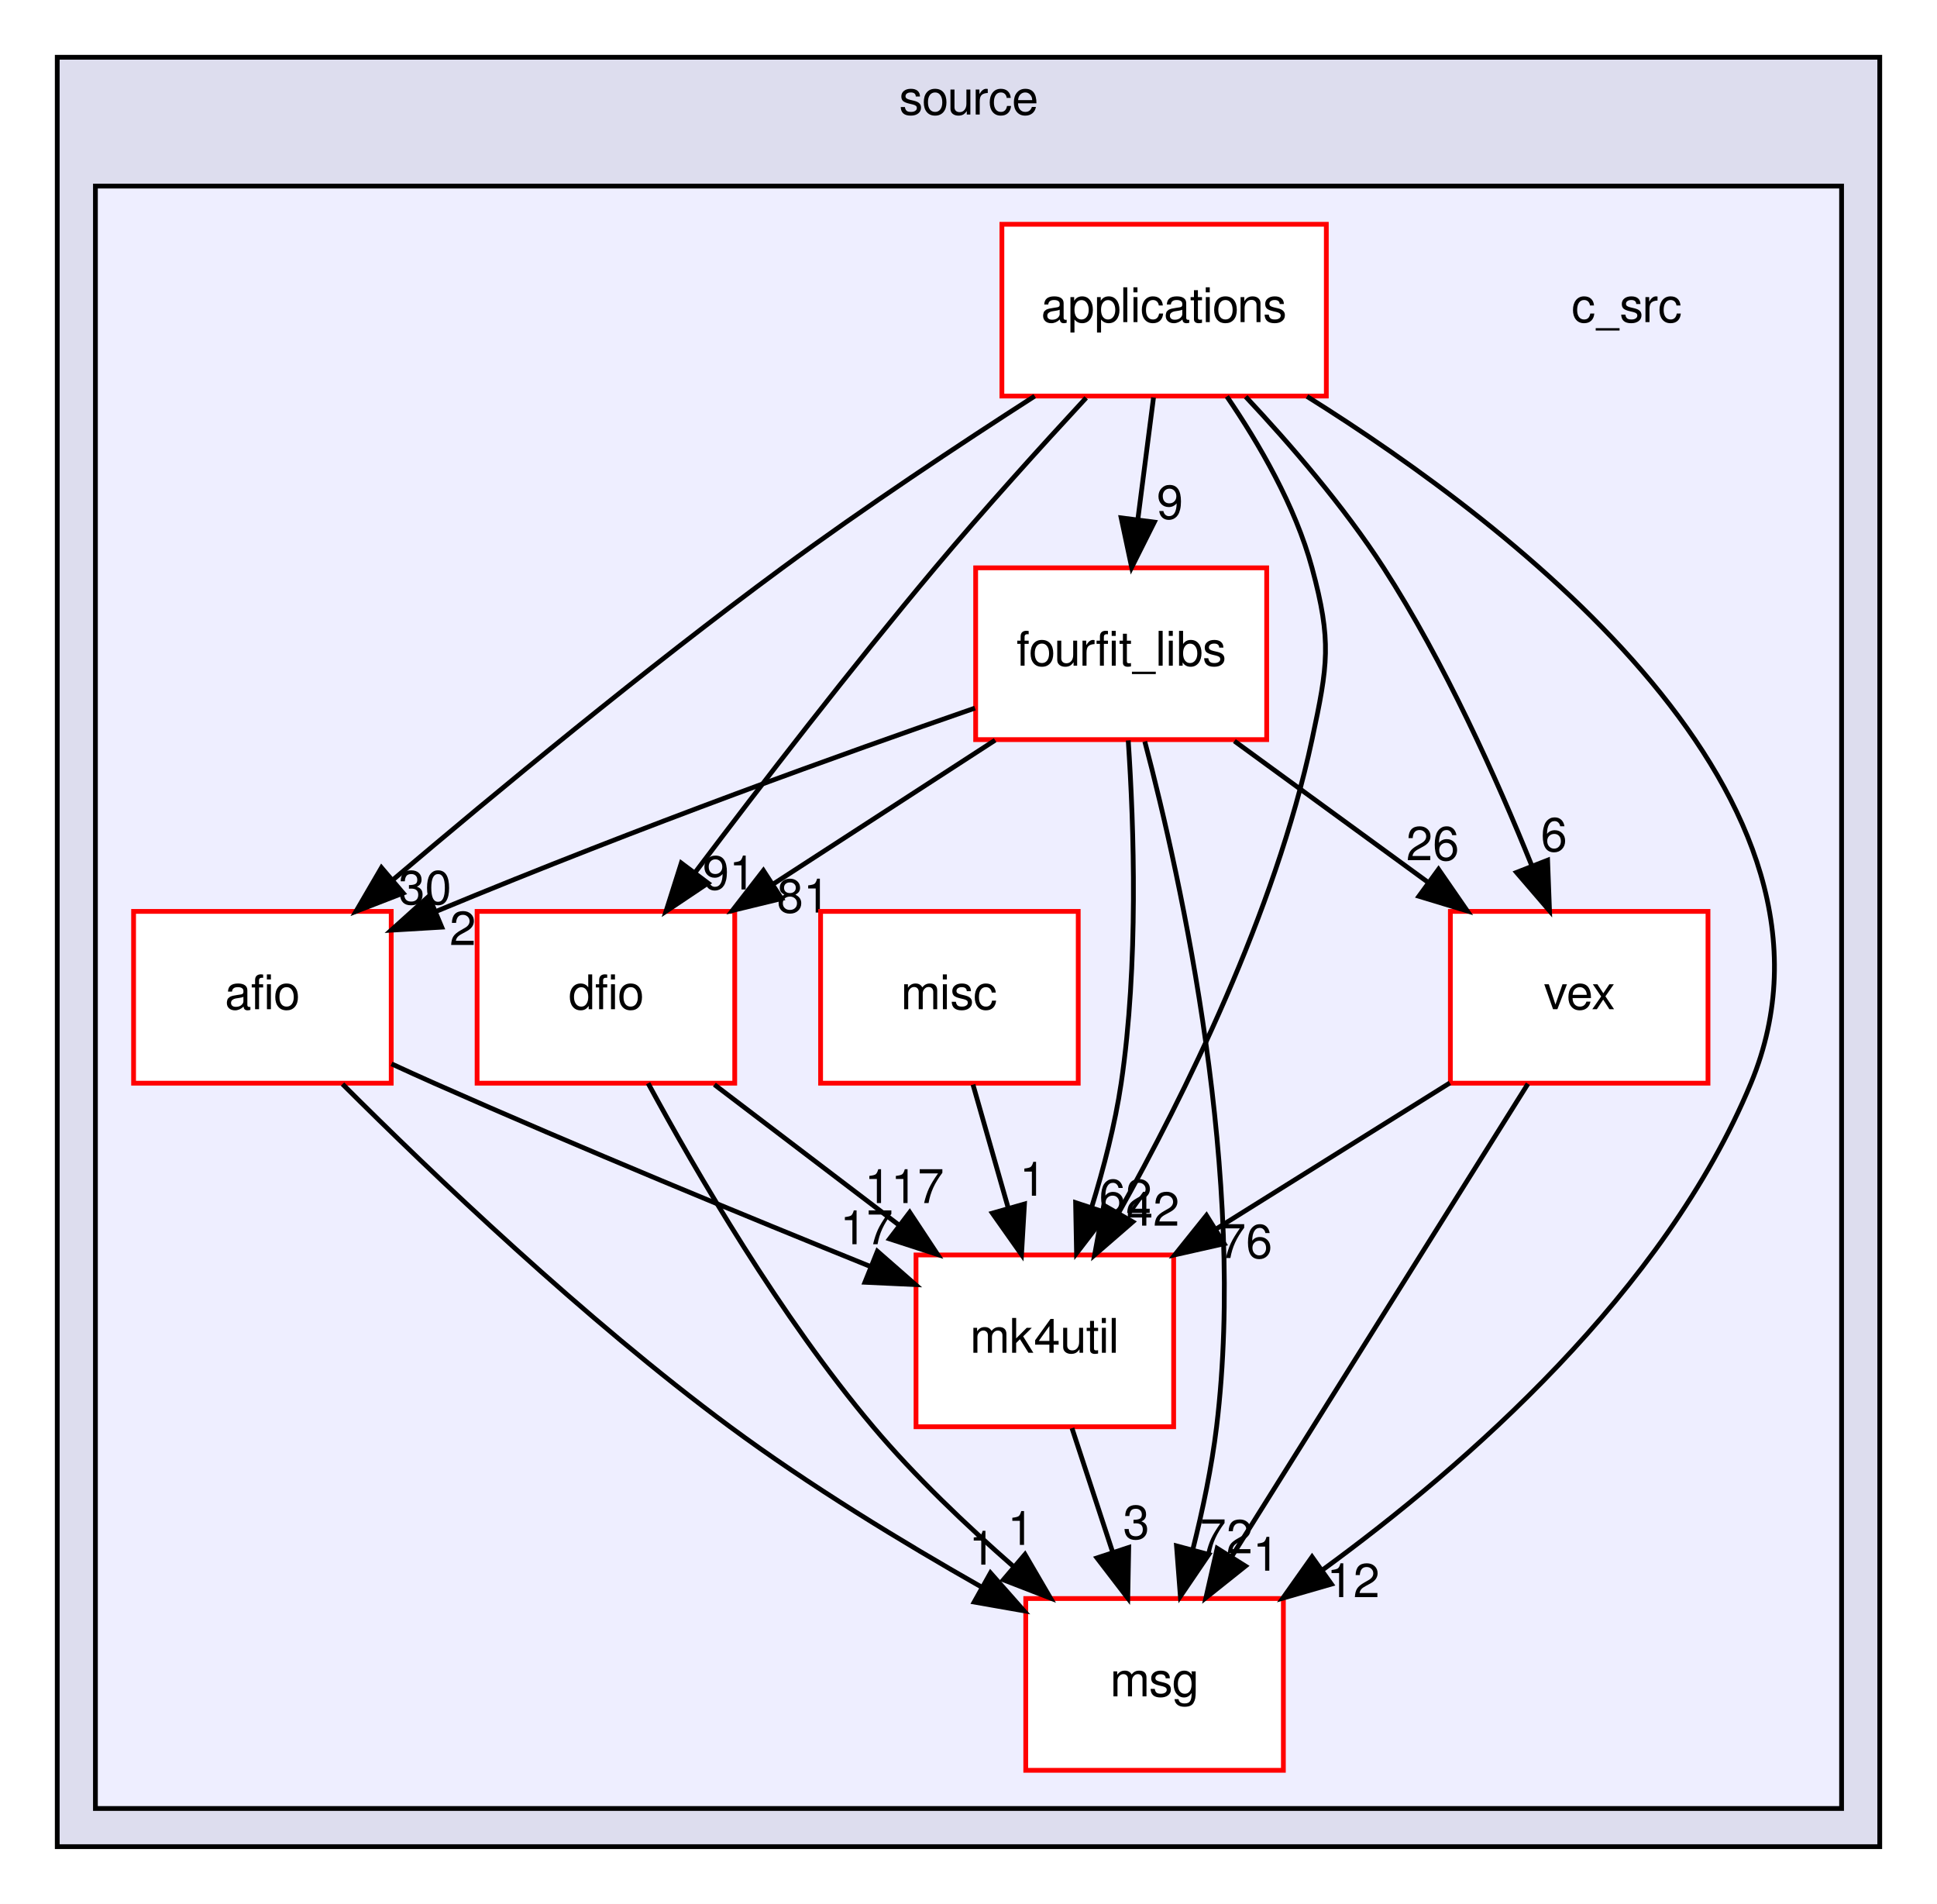
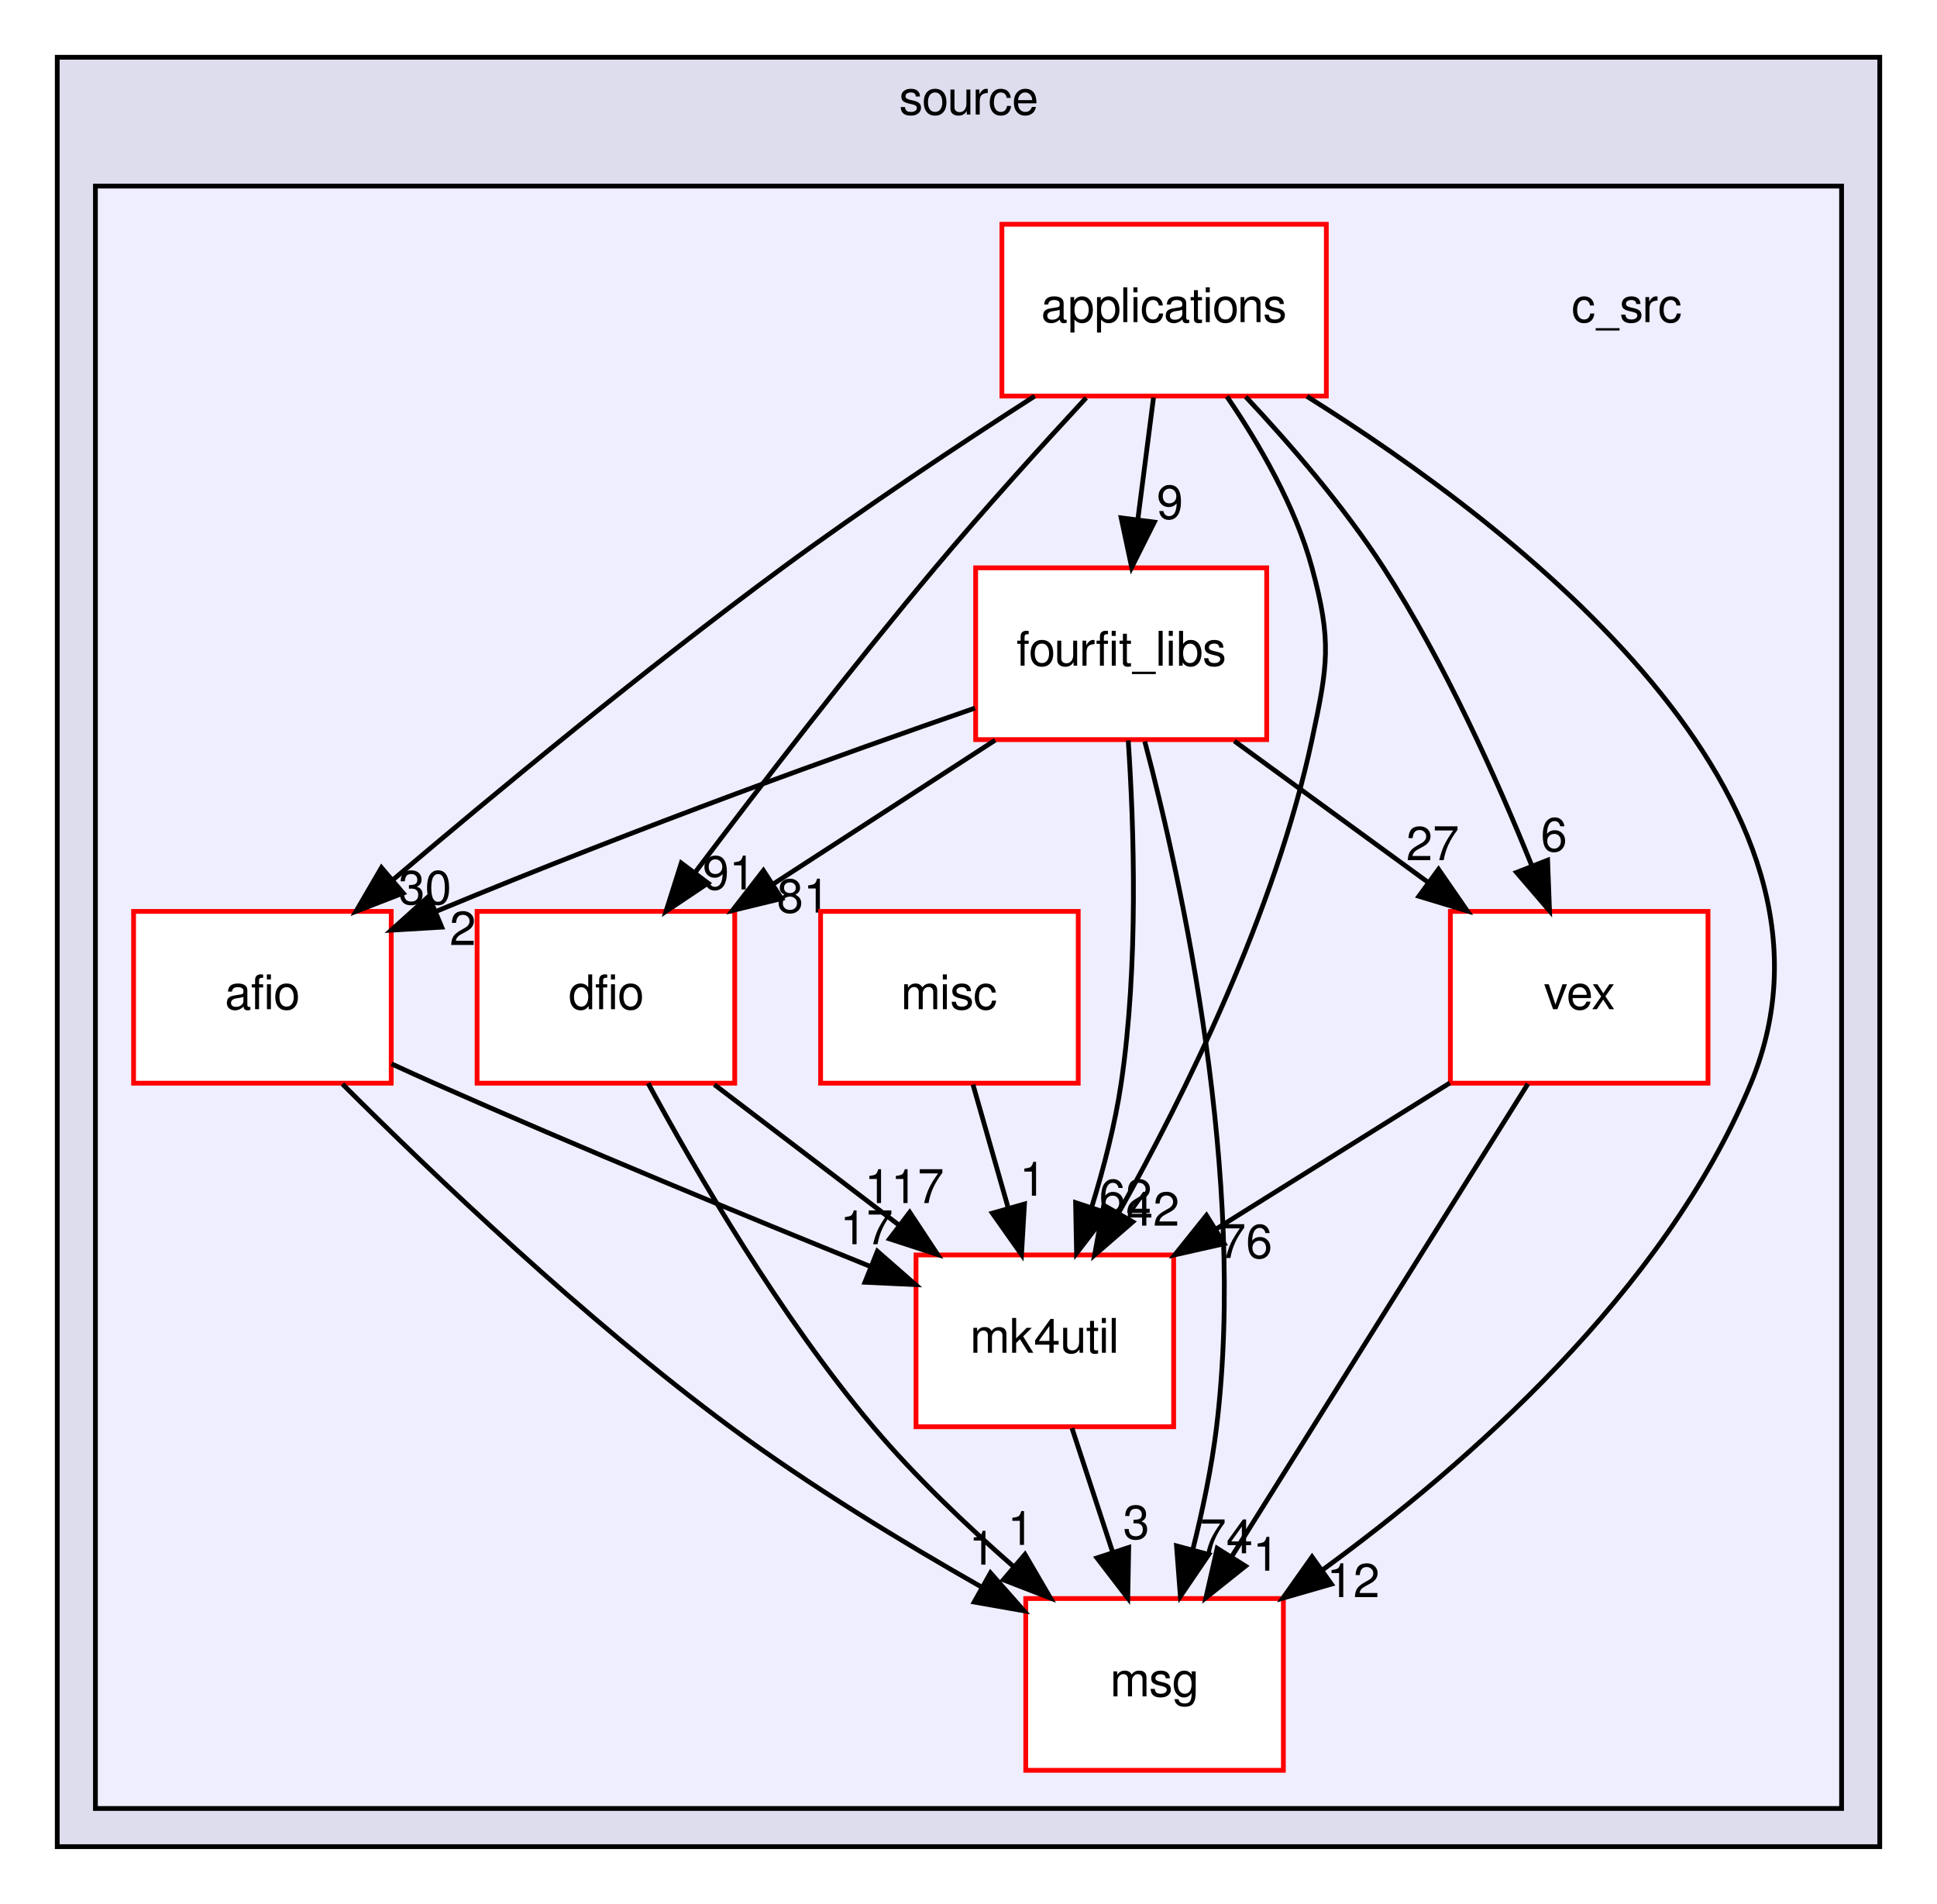
<svg xmlns="http://www.w3.org/2000/svg" xmlns:xlink="http://www.w3.org/1999/xlink" width="406pt" height="399pt" viewBox="0.00 0.00 406.00 399.00">
  <g id="graph0" class="graph" transform="scale(1 1) rotate(0) translate(4 395)">
    <polygon fill="white" stroke="transparent" points="-4,4 -4,-395 402,-395 402,4 -4,4" />
    <g id="clust1" class="cluster">
      <g id="a_clust1">
        <a xlink:href="dir_b2f33c71d4aa5e7af42a1ca61ff5af1b.html" target="_top" xlink:title="source">
          <polygon fill="#ddddee" stroke="black" points="8,-8 8,-383 390,-383 390,-8 8,-8" />
          <text text-anchor="middle" x="199" y="-371" font-family="FreeSans" font-size="10.00">source</text>
        </a>
      </g>
    </g>
    <g id="clust2" class="cluster">
      <g id="a_clust2">
        <a xlink:href="dir_0c6283dd7716efebfcf76fdb98d8e794.html" target="_top">
          <polygon fill="#eeeeff" stroke="black" points="16,-16 16,-356 382,-356 382,-16 16,-16" />
        </a>
      </g>
    </g>
    <g id="node1" class="node">
      <text text-anchor="middle" x="337" y="-327.5" font-family="FreeSans" font-size="10.00">c_src</text>
    </g>
    <g id="node2" class="node">
      <g id="a_node2">
        <a xlink:href="dir_637a76a7abf5a01e5c2aa724f3c1e96e.html" target="_top" xlink:title="afio">
          <polygon fill="white" stroke="red" points="78,-204 24,-204 24,-168 78,-168 78,-204" />
          <text text-anchor="middle" x="51" y="-183.5" font-family="FreeSans" font-size="10.00">afio</text>
        </a>
      </g>
    </g>
    <g id="node7" class="node">
      <g id="a_node7">
        <a xlink:href="dir_cb2d4e92f47691559fc9d122a5e37fac.html" target="_top" xlink:title="mk4util">
          <polygon fill="white" stroke="red" points="242,-132 188,-132 188,-96 242,-96 242,-132" />
          <text text-anchor="middle" x="215" y="-111.5" font-family="FreeSans" font-size="10.00">mk4util</text>
        </a>
      </g>
    </g>
    <g id="edge16" class="edge">
      <path fill="none" stroke="black" d="M78.06,-172.05C81.07,-170.66 84.09,-169.29 87,-168 117.62,-154.44 152.79,-139.96 178.5,-129.56" />
      <polygon fill="black" stroke="black" points="179.9,-132.77 187.87,-125.79 177.29,-126.28 179.9,-132.77" />
      <g id="a_edge16-headlabel">
        <a xlink:href="dir_000022_000014.html" target="_top" xlink:title="17">
          <text text-anchor="middle" x="177.63" y="-134.25" font-family="FreeSans" font-size="10.00">17</text>
        </a>
      </g>
    </g>
    <g id="node8" class="node">
      <g id="a_node8">
        <a xlink:href="dir_758df28fbdbb54fb46d6d3d6484a4984.html" target="_top" xlink:title="msg">
          <polygon fill="white" stroke="red" points="265,-60 211,-60 211,-24 265,-24 265,-60" />
          <text text-anchor="middle" x="238" y="-39.5" font-family="FreeSans" font-size="10.00">msg</text>
        </a>
      </g>
    </g>
    <g id="edge17" class="edge">
      <path fill="none" stroke="black" d="M67.79,-167.81C86.62,-149.01 118.52,-118.56 149,-96 165.59,-83.72 185.19,-71.8 201.76,-62.39" />
      <polygon fill="black" stroke="black" points="203.61,-65.37 210.62,-57.43 200.19,-59.26 203.61,-65.37" />
      <g id="a_edge17-headlabel">
        <a xlink:href="dir_000022_000144.html" target="_top" xlink:title="1">
          <text text-anchor="middle" x="201.86" y="-67.1" font-family="FreeSans" font-size="10.00">1</text>
        </a>
      </g>
    </g>
    <g id="node3" class="node">
      <g id="a_node3">
        <a xlink:href="dir_9de42bc92121356a26b664e34e3ff194.html" target="_top" xlink:title="applications">
          <polygon fill="white" stroke="red" points="274,-348 206,-348 206,-312 274,-312 274,-348" />
          <text text-anchor="middle" x="240" y="-327.5" font-family="FreeSans" font-size="10.00">applications</text>
        </a>
      </g>
    </g>
    <g id="edge4" class="edge">
      <path fill="none" stroke="black" d="M212.88,-311.99C197.17,-301.9 177.17,-288.65 160,-276 131.4,-254.93 100.12,-229.08 78.43,-210.68" />
      <polygon fill="black" stroke="black" points="80.5,-207.84 70.62,-204.01 75.96,-213.17 80.5,-207.84" />
      <g id="a_edge4-headlabel">
        <a xlink:href="dir_000017_000022.html" target="_top" xlink:title="30">
          <text text-anchor="middle" x="85.07" y="-205.51" font-family="FreeSans" font-size="10.00">30</text>
        </a>
      </g>
    </g>
    <g id="node4" class="node">
      <g id="a_node4">
        <a xlink:href="dir_db8d68003073a61b7114dbc4f792cfed.html" target="_top" xlink:title="dfio">
          <polygon fill="white" stroke="red" points="150,-204 96,-204 96,-168 150,-168 150,-204" />
          <text text-anchor="middle" x="123" y="-183.5" font-family="FreeSans" font-size="10.00">dfio</text>
        </a>
      </g>
    </g>
    <g id="edge7" class="edge">
      <path fill="none" stroke="black" d="M223.66,-311.63C214.21,-301.43 202.21,-288.18 192,-276 174.4,-255.01 155.41,-230.35 141.81,-212.31" />
      <polygon fill="black" stroke="black" points="144.4,-209.93 135.6,-204.03 138.8,-214.13 144.4,-209.93" />
      <g id="a_edge7-headlabel">
        <a xlink:href="dir_000017_000024.html" target="_top" xlink:title="91">
          <text text-anchor="middle" x="148.83" y="-208.6" font-family="FreeSans" font-size="10.00">91</text>
        </a>
      </g>
    </g>
    <g id="node5" class="node">
      <g id="a_node5">
        <a xlink:href="dir_9ef7e4ca5af767b4d78801a8e1d37f3e.html" target="_top" xlink:title="fourfit_libs">
          <polygon fill="white" stroke="red" points="261.5,-276 200.5,-276 200.5,-240 261.5,-240 261.5,-276" />
          <text text-anchor="middle" x="231" y="-255.5" font-family="FreeSans" font-size="10.00">fourfit_libs</text>
        </a>
      </g>
    </g>
    <g id="edge9" class="edge">
      <path fill="none" stroke="black" d="M237.78,-311.7C236.78,-303.98 235.59,-294.71 234.49,-286.11" />
      <polygon fill="black" stroke="black" points="237.95,-285.58 233.2,-276.1 231,-286.47 237.95,-285.58" />
      <g id="a_edge9-headlabel">
        <a xlink:href="dir_000017_000026.html" target="_top" xlink:title="9">
          <text text-anchor="middle" x="241.22" y="-286.28" font-family="FreeSans" font-size="10.00">9</text>
        </a>
      </g>
    </g>
    <g id="edge6" class="edge">
      <path fill="none" stroke="black" d="M253.15,-311.91C259.92,-302.01 267.49,-288.96 271,-276 275.18,-260.56 274.34,-255.65 271,-240 263.24,-203.71 244.13,-165.21 230.39,-140.68" />
      <polygon fill="black" stroke="black" points="233.43,-138.94 225.43,-132 227.35,-142.42 233.43,-138.94" />
      <g id="a_edge6-headlabel">
        <a xlink:href="dir_000017_000014.html" target="_top" xlink:title="42">
          <text text-anchor="middle" x="237.68" y="-138.15" font-family="FreeSans" font-size="10.00">42</text>
        </a>
      </g>
    </g>
    <g id="edge5" class="edge">
      <path fill="none" stroke="black" d="M269.95,-311.92C313.79,-284.5 387.7,-227.63 363,-168 344.91,-124.33 303.34,-87.96 273.09,-65.91" />
      <polygon fill="black" stroke="black" points="275.07,-63.02 264.89,-60.08 271.01,-68.73 275.07,-63.02" />
      <g id="a_edge5-headlabel">
        <a xlink:href="dir_000017_000144.html" target="_top" xlink:title="12">
          <text text-anchor="middle" x="279.64" y="-60.29" font-family="FreeSans" font-size="10.00">12</text>
        </a>
      </g>
    </g>
    <g id="node9" class="node">
      <g id="a_node9">
        <a xlink:href="dir_64078e4dd55db1ba2b4e557207803e4b.html" target="_top" xlink:title="vex">
          <polygon fill="white" stroke="red" points="354,-204 300,-204 300,-168 354,-168 354,-204" />
          <text text-anchor="middle" x="327" y="-183.5" font-family="FreeSans" font-size="10.00">vex</text>
        </a>
      </g>
    </g>
    <g id="edge8" class="edge">
      <path fill="none" stroke="black" d="M257.1,-311.86C266.4,-301.94 277.67,-288.9 286,-276 298.77,-256.22 309.71,-231.82 317.07,-213.58" />
      <polygon fill="black" stroke="black" points="320.38,-214.73 320.78,-204.14 313.87,-212.17 320.38,-214.73" />
      <g id="a_edge8-headlabel">
        <a xlink:href="dir_000017_000044.html" target="_top" xlink:title="6">
          <text text-anchor="middle" x="321.71" y="-216.61" font-family="FreeSans" font-size="10.00">6</text>
        </a>
      </g>
    </g>
    <g id="edge18" class="edge">
      <path fill="none" stroke="black" d="M145.74,-167.7C157.44,-158.8 171.86,-147.82 184.51,-138.2" />
      <polygon fill="black" stroke="black" points="186.68,-140.94 192.52,-132.1 182.44,-135.37 186.68,-140.94" />
      <g id="a_edge18-headlabel">
        <a xlink:href="dir_000024_000014.html" target="_top" xlink:title="117">
          <text text-anchor="middle" x="185.54" y="-142.88" font-family="FreeSans" font-size="10.00">117</text>
        </a>
      </g>
    </g>
    <g id="edge19" class="edge">
      <path fill="none" stroke="black" d="M131.84,-167.99C141.94,-149.35 159.59,-119.03 179,-96 187.75,-85.62 198.52,-75.37 208.45,-66.69" />
      <polygon fill="black" stroke="black" points="210.84,-69.25 216.18,-60.09 206.3,-63.92 210.84,-69.25" />
      <g id="a_edge19-headlabel">
        <a xlink:href="dir_000024_000144.html" target="_top" xlink:title="1">
          <text text-anchor="middle" x="209.95" y="-71.24" font-family="FreeSans" font-size="10.00">1</text>
        </a>
      </g>
    </g>
    <g id="edge14" class="edge">
      <path fill="none" stroke="black" d="M200.36,-246.61C172.94,-237.11 131.53,-222.3 87.45,-204.02" />
      <polygon fill="black" stroke="black" points="88.59,-200.7 78.01,-200.07 85.88,-207.16 88.59,-200.7" />
      <g id="a_edge14-headlabel">
        <a xlink:href="dir_000026_000022.html" target="_top" xlink:title="2">
          <text text-anchor="middle" x="93" y="-196.97" font-family="FreeSans" font-size="10.00">2</text>
        </a>
      </g>
    </g>
    <g id="edge12" class="edge">
      <path fill="none" stroke="black" d="M204.58,-239.88C190.59,-230.81 173.22,-219.55 158.11,-209.76" />
      <polygon fill="black" stroke="black" points="159.82,-206.69 149.52,-204.19 156.01,-212.57 159.82,-206.69" />
      <g id="a_edge12-headlabel">
        <a xlink:href="dir_000026_000024.html" target="_top" xlink:title="81">
          <text text-anchor="middle" x="164.38" y="-203.76" font-family="FreeSans" font-size="10.00">81</text>
        </a>
      </g>
    </g>
    <g id="edge11" class="edge">
      <path fill="none" stroke="black" d="M232.48,-239.83C233.69,-221.83 234.66,-192.76 231,-168 229.72,-159.35 227.33,-150.15 224.78,-141.89" />
      <polygon fill="black" stroke="black" points="228.1,-140.78 221.65,-132.37 221.45,-142.96 228.1,-140.78" />
      <g id="a_edge11-headlabel">
        <a xlink:href="dir_000026_000014.html" target="_top" xlink:title="62">
          <text text-anchor="middle" x="231.92" y="-140.81" font-family="FreeSans" font-size="10.00">62</text>
        </a>
      </g>
    </g>
    <g id="edge13" class="edge">
      <path fill="none" stroke="black" d="M235.95,-239.61C243.73,-210.09 257.32,-148.29 251,-96 249.98,-87.53 248.07,-78.47 246.02,-70.28" />
      <polygon fill="black" stroke="black" points="249.36,-69.23 243.41,-60.47 242.6,-71.03 249.36,-69.23" />
      <g id="a_edge13-headlabel">
-         <a xlink:href="dir_000026_000144.html" target="_top" xlink:title="72">
-           <text text-anchor="middle" x="253.03" y="-69.48" font-family="FreeSans" font-size="10.00">72</text>
+         <a xlink:href="dir_000026_000144.html" target="_top" xlink:title="74">
+           <text text-anchor="middle" x="253.03" y="-69.48" font-family="FreeSans" font-size="10.00">74</text>
        </a>
      </g>
    </g>
    <g id="edge10" class="edge">
      <path fill="none" stroke="black" d="M254.73,-239.7C266.94,-230.8 281.99,-219.82 295.18,-210.2" />
      <polygon fill="black" stroke="black" points="297.52,-212.82 303.54,-204.1 293.4,-207.17 297.52,-212.82" />
      <g id="a_edge10-headlabel">
-         <a xlink:href="dir_000026_000044.html" target="_top" xlink:title="26">
-           <text text-anchor="middle" x="296.29" y="-214.74" font-family="FreeSans" font-size="10.00">26</text>
+         <a xlink:href="dir_000026_000044.html" target="_top" xlink:title="27">
+           <text text-anchor="middle" x="296.29" y="-214.74" font-family="FreeSans" font-size="10.00">27</text>
        </a>
      </g>
    </g>
    <g id="node6" class="node">
      <g id="a_node6">
        <a xlink:href="dir_6a3dba19d7ed4d02543522954172b2ac.html" target="_top" xlink:title="misc">
          <polygon fill="white" stroke="red" points="222,-204 168,-204 168,-168 222,-168 222,-204" />
          <text text-anchor="middle" x="195" y="-183.5" font-family="FreeSans" font-size="10.00">misc</text>
        </a>
      </g>
    </g>
    <g id="edge3" class="edge">
      <path fill="none" stroke="black" d="M199.94,-167.7C202.17,-159.9 204.85,-150.51 207.33,-141.83" />
      <polygon fill="black" stroke="black" points="210.73,-142.68 210.11,-132.1 204,-140.76 210.73,-142.68" />
      <g id="a_edge3-headlabel">
        <a xlink:href="dir_000051_000014.html" target="_top" xlink:title="1">
          <text text-anchor="middle" x="212.47" y="-144.42" font-family="FreeSans" font-size="10.00">1</text>
        </a>
      </g>
    </g>
    <g id="edge15" class="edge">
      <path fill="none" stroke="black" d="M220.69,-95.7C223.25,-87.9 226.33,-78.51 229.18,-69.83" />
      <polygon fill="black" stroke="black" points="232.58,-70.7 232.38,-60.1 225.93,-68.51 232.58,-70.7" />
      <g id="a_edge15-headlabel">
        <a xlink:href="dir_000014_000144.html" target="_top" xlink:title="3">
          <text text-anchor="middle" x="234.16" y="-72.5" font-family="FreeSans" font-size="10.00">3</text>
        </a>
      </g>
    </g>
    <g id="edge2" class="edge">
      <path fill="none" stroke="black" d="M299.89,-168.05C285.14,-158.84 266.71,-147.32 250.79,-137.37" />
      <polygon fill="black" stroke="black" points="252.59,-134.36 242.25,-132.03 248.88,-140.3 252.59,-134.36" />
      <g id="a_edge2-headlabel">
        <a xlink:href="dir_000044_000014.html" target="_top" xlink:title="76">
          <text text-anchor="middle" x="257.14" y="-131.36" font-family="FreeSans" font-size="10.00">76</text>
        </a>
      </g>
    </g>
    <g id="edge1" class="edge">
      <path fill="none" stroke="black" d="M316.26,-167.87C300.83,-143.24 272.24,-97.64 254.22,-68.88" />
      <polygon fill="black" stroke="black" points="257.05,-66.8 248.77,-60.19 251.12,-70.52 257.05,-66.8" />
      <g id="a_edge1-headlabel">
        <a xlink:href="dir_000044_000144.html" target="_top" xlink:title="1">
          <text text-anchor="middle" x="261.36" y="-65.84" font-family="FreeSans" font-size="10.00">1</text>
        </a>
      </g>
    </g>
  </g>
</svg>
